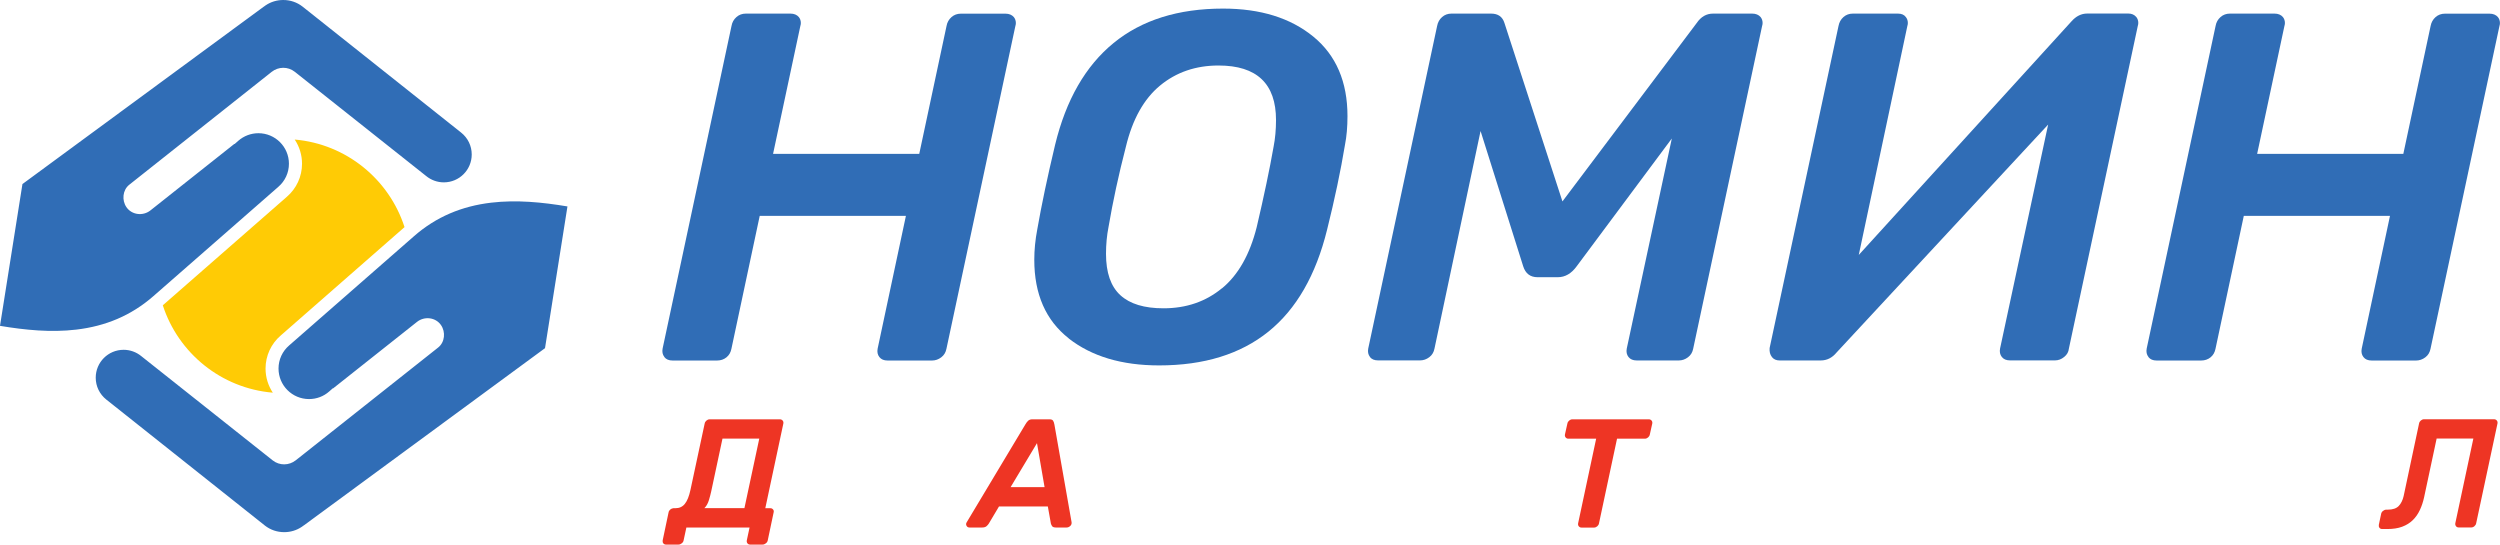
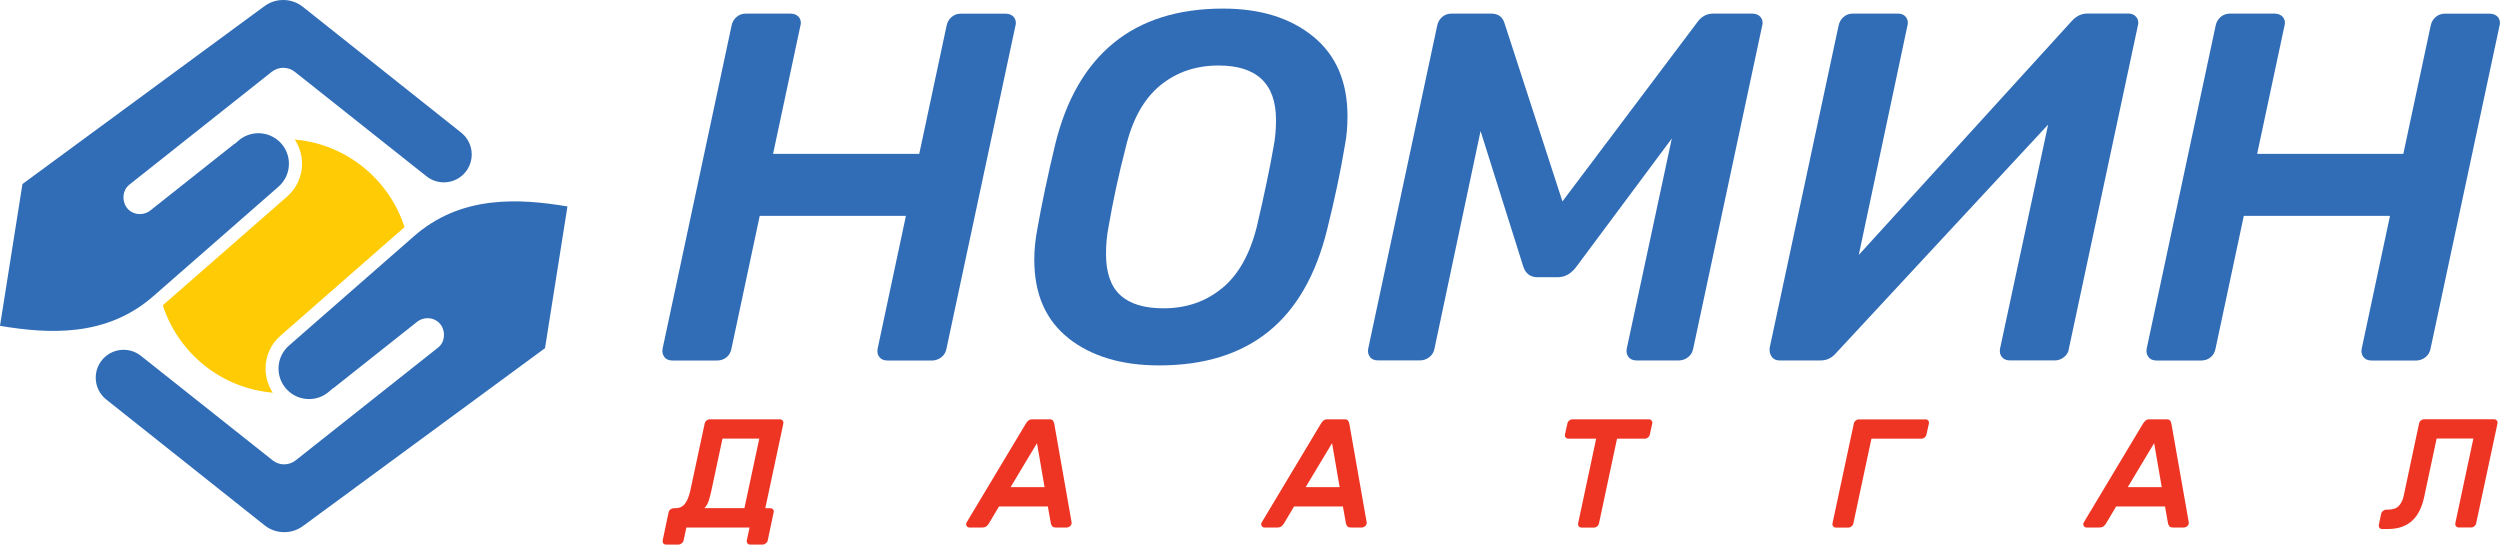
<svg xmlns="http://www.w3.org/2000/svg" id="Layer_2" viewBox="0 0 398.8 86.86">
  <g id="Layer_6">
    <g>
      <g>
        <path d="M105.98,56.94c-.29-.37-.38-.82-.28-1.34L116.69,4.14c.1-.58,.37-1.05,.79-1.42,.42-.37,.92-.55,1.5-.55h7.11c.58,0,1.03,.19,1.34,.55,.21,.26,.32,.58,.32,.95,0,.16-.03,.32-.08,.48l-4.35,20.39h23.32l4.35-20.39c.1-.58,.37-1.05,.79-1.42,.42-.37,.92-.55,1.5-.55h7.11c.58,0,1.03,.19,1.34,.55,.21,.26,.32,.58,.32,.95,0,.16-.03,.32-.08,.48l-10.99,51.46c-.11,.58-.38,1.04-.83,1.38-.45,.34-.94,.51-1.46,.51h-7.11c-.58,0-1.01-.18-1.3-.55-.29-.37-.38-.82-.28-1.34l4.51-21.18h-23.32l-4.51,21.18c-.11,.58-.37,1.04-.79,1.38-.42,.34-.92,.51-1.5,.51h-7.11c-.58,0-1.02-.18-1.3-.55Z" style="fill:#306db6; fill-rule:evenodd;" />
        <path d="M170.48,53.97c-3.66-2.87-5.49-7.05-5.49-12.53,0-1.58,.16-3.19,.47-4.82,.68-3.9,1.63-8.41,2.85-13.52,1.74-7.17,4.85-12.58,9.33-16.24,4.48-3.66,10.3-5.49,17.47-5.49,5.95,0,10.75,1.49,14.39,4.47,3.64,2.98,5.45,7.21,5.45,12.69,0,1.69-.13,3.21-.4,4.58-.69,4.16-1.64,8.67-2.85,13.52-1.79,7.27-4.92,12.7-9.37,16.28-4.45,3.58-10.26,5.38-17.43,5.38-5.96,0-10.76-1.44-14.43-4.31h0Zm24.46-7.98c2.58-2.13,4.43-5.39,5.53-9.76,1.16-4.95,2.06-9.22,2.69-12.81,.26-1.32,.39-2.74,.39-4.27,0-5.8-3.06-8.7-9.17-8.7-3.64,0-6.75,1.07-9.33,3.2-2.58,2.13-4.4,5.39-5.45,9.76-1.16,4.48-2.08,8.75-2.77,12.81-.26,1.32-.4,2.74-.4,4.27,0,3,.76,5.2,2.29,6.6,1.53,1.4,3.82,2.09,6.88,2.09,3.64,0,6.75-1.07,9.33-3.2Z" style="fill:#306db6; fill-rule:evenodd;" />
        <path d="M218.54,56.94c-.29-.37-.38-.82-.28-1.34l10.99-51.46c.11-.58,.37-1.05,.79-1.42,.42-.37,.92-.55,1.5-.55h6.32c1.11,0,1.82,.5,2.13,1.5l9.25,28.46,21.42-28.46c.68-1,1.55-1.5,2.61-1.5h6.24c.58,0,1.03,.19,1.34,.55,.21,.26,.32,.58,.32,.95,0,.16-.03,.32-.08,.48l-10.99,51.46c-.11,.58-.38,1.04-.83,1.38-.45,.34-.94,.51-1.46,.51h-6.72c-.58,0-1.02-.18-1.31-.55-.29-.37-.38-.82-.28-1.34l7.19-33.52-15.18,20.39c-.84,1.16-1.85,1.74-3,1.74h-3.24c-1.16,0-1.92-.58-2.29-1.74l-6.8-21.58-7.35,34.7c-.11,.58-.38,1.04-.83,1.38-.45,.34-.94,.51-1.46,.51h-6.72c-.58,0-1.01-.18-1.3-.55Z" style="fill:#306db6; fill-rule:evenodd;" />
        <path d="M282.65,56.94c-.29-.37-.41-.84-.36-1.42l10.99-51.38c.11-.58,.37-1.05,.79-1.42,.42-.37,.92-.55,1.5-.55h7.19c.58,0,1,.19,1.26,.55,.21,.26,.32,.58,.32,.95,0,.16-.03,.32-.08,.48l-7.75,36.52L330.43,3.42c.74-.84,1.58-1.26,2.53-1.26h6.56c.53,0,.95,.19,1.26,.55,.21,.26,.32,.58,.32,.95,0,.16-.03,.32-.08,.48l-10.99,51.46c-.05,.53-.3,.98-.75,1.34-.45,.37-.94,.55-1.46,.55h-7.19c-.58,0-1.01-.18-1.3-.55-.29-.37-.38-.82-.28-1.34l7.67-35.73-33.75,36.36c-.69,.84-1.53,1.27-2.53,1.27h-6.56c-.53,0-.94-.18-1.23-.55Z" style="fill:#306db6; fill-rule:evenodd;" />
        <path d="M342.72,56.94c-.29-.37-.38-.82-.28-1.34l10.99-51.46c.1-.58,.37-1.05,.79-1.42,.42-.37,.92-.55,1.5-.55h7.11c.58,0,1.03,.19,1.34,.55,.21,.26,.32,.58,.32,.95,0,.16-.03,.32-.08,.48l-4.35,20.39h23.32l4.35-20.39c.11-.58,.37-1.05,.79-1.42,.42-.37,.92-.55,1.5-.55h7.11c.58,0,1.03,.19,1.34,.55,.21,.26,.32,.58,.32,.95,0,.16-.03,.32-.08,.48l-10.99,51.46c-.11,.58-.38,1.04-.83,1.38-.45,.34-.94,.51-1.46,.51h-7.11c-.58,0-1.02-.18-1.3-.55-.29-.37-.38-.82-.28-1.34l4.51-21.18h-23.32l-4.51,21.18c-.11,.58-.37,1.04-.79,1.38-.42,.34-.92,.51-1.5,.51h-7.11c-.58,0-1.01-.18-1.3-.55Z" style="fill:#306db6; fill-rule:evenodd;" />
      </g>
      <path d="M124.42,66.89c.18,0,.32,.07,.43,.2,.11,.13,.14,.29,.11,.47l-2.88,13.51h.81c.18,0,.32,.07,.43,.2,.11,.13,.14,.29,.09,.47l-.94,4.46c-.03,.18-.13,.34-.3,.47-.16,.13-.34,.2-.52,.2h-2c-.18,0-.32-.07-.42-.2-.1-.13-.13-.29-.1-.47l.44-2.05h-10.08l-.44,2.05c-.03,.18-.13,.34-.3,.47-.16,.13-.34,.2-.52,.2h-2c-.18,0-.32-.07-.42-.2-.1-.13-.13-.29-.1-.47l.94-4.46c.03-.18,.12-.33,.27-.46,.15-.12,.31-.19,.49-.21h.34c.63,0,1.13-.23,1.5-.7,.38-.47,.67-1.2,.89-2.21l2.27-10.6c.03-.18,.13-.34,.28-.47,.16-.13,.32-.2,.51-.2h11.19Zm-5.67,14.17l2.37-11.09h-5.87l-1.8,8.43c-.08,.38-.2,.83-.36,1.37-.16,.53-.4,.97-.73,1.29h6.38Z" style="fill:#ee3524; fill-rule:evenodd;" />
      <path d="M167.44,66.89c.26,0,.44,.07,.54,.21,.1,.14,.17,.35,.22,.63l2.74,15.58c.03,.23-.04,.43-.21,.59-.17,.16-.37,.25-.6,.25h-1.65c-.33,0-.54-.07-.64-.21-.1-.14-.16-.28-.2-.41l-.49-2.74h-7.79l-1.63,2.74c-.08,.13-.2,.27-.36,.41-.16,.14-.4,.21-.73,.21h-1.97c-.23,0-.39-.09-.49-.28-.1-.19-.09-.37,.03-.56l9.34-15.58c.16-.28,.32-.49,.48-.63,.16-.14,.37-.21,.63-.21h2.79Zm-.81,10.82l-1.21-7.02-4.21,7.02h5.42Z" style="fill:#ee3524; fill-rule:evenodd;" />
+       <path d="M214.51,66.89c.26,0,.44,.07,.54,.21,.1,.14,.17,.35,.22,.63l2.74,15.58c.03,.23-.04,.43-.21,.59-.17,.16-.37,.25-.6,.25h-1.65c-.33,0-.54-.07-.64-.21-.1-.14-.16-.28-.2-.41l-.49-2.74h-7.79l-1.63,2.74c-.08,.13-.2,.27-.36,.41-.16,.14-.4,.21-.73,.21h-1.97c-.23,0-.39-.09-.49-.28-.1-.19-.09-.37,.03-.56l9.34-15.58c.16-.28,.32-.49,.48-.63,.16-.14,.37-.21,.63-.21h2.79Zm-.81,10.82l-1.21-7.02-4.21,7.02h5.42Z" style="fill:#ee3524; fill-rule:evenodd;" />
      <path d="M263.03,66.89c.18,0,.32,.07,.43,.2,.11,.13,.14,.29,.11,.47l-.39,1.75c-.03,.18-.13,.34-.28,.47-.16,.13-.32,.2-.51,.2h-4.44l-2.88,13.51c-.03,.18-.13,.34-.28,.47-.16,.13-.32,.2-.51,.2h-2c-.18,0-.32-.07-.43-.2s-.14-.29-.11-.47l2.88-13.51h-4.44c-.18,0-.32-.07-.43-.2-.11-.13-.14-.29-.11-.47l.39-1.75c.03-.18,.13-.34,.28-.47,.16-.13,.32-.2,.5-.2h12.2Z" style="fill:#ee3524; fill-rule:evenodd;" />
+       <path d="M307.16,66.89c.18,0,.32,.07,.43,.2,.11,.13,.14,.29,.11,.47l-.39,1.75c-.03,.18-.13,.34-.28,.47-.16,.13-.32,.2-.51,.2h-7.99l-2.88,13.51c-.03,.18-.13,.34-.28,.47-.16,.13-.33,.2-.51,.2h-2c-.18,0-.32-.07-.43-.2-.11-.13-.14-.29-.11-.47l3.4-15.92c.03-.18,.13-.34,.28-.47,.16-.13,.32-.2,.5-.2h10.65Z" style="fill:#ee3524; fill-rule:evenodd;" />
+       <path d="M345.65,66.89c.26,0,.44,.07,.54,.21,.1,.14,.17,.35,.22,.63l2.74,15.58c.03,.23-.04,.43-.21,.59-.17,.16-.37,.25-.6,.25h-1.65c-.33,0-.54-.07-.64-.21-.1-.14-.16-.28-.2-.41l-.49-2.74h-7.79l-1.63,2.74c-.08,.13-.2,.27-.36,.41-.16,.14-.4,.21-.73,.21h-1.97c-.23,0-.39-.09-.49-.28-.1-.19-.09-.37,.03-.56l9.34-15.58c.16-.28,.33-.49,.48-.63,.16-.14,.37-.21,.63-.21h2.79Zm-.81,10.82l-1.21-7.02-4.21,7.02h5.42Z" style="fill:#ee3524; fill-rule:evenodd;" />
      <path d="M388.69,69.97l-2,9.37c-.16,.74-.39,1.42-.68,2.03-.29,.62-.66,1.15-1.12,1.6-.46,.45-1.02,.8-1.69,1.05-.67,.25-1.45,.37-2.35,.37h-.86c-.18,0-.32-.07-.42-.2-.1-.13-.13-.29-.1-.47l.37-1.75c.03-.18,.13-.34,.3-.47,.16-.13,.34-.2,.52-.2h.25c.79,0,1.37-.2,1.74-.59,.37-.39,.63-.92,.78-1.58l2.46-11.58c.03-.18,.13-.34,.28-.47,.16-.13,.32-.2,.5-.2h11.19c.18,0,.32,.07,.43,.2,.11,.13,.14,.29,.11,.47l-3.4,15.92c-.03,.18-.13,.34-.28,.47s-.32,.2-.51,.2h-2c-.18,0-.33-.07-.43-.2s-.14-.29-.11-.47l2.88-13.51h-5.87Z" style="fill:#ee3524; fill-rule:evenodd;" />
      <g>
        <path d="M48.26,1.05c-.88-.69-1.96-1.05-3.08-1.05-1,0-1.97,.29-2.8,.85h0c-.11,.07-.21,.15-.32,.23h-.01L3.58,29.36,0,51.98c4.01,.67,8.12,1.08,12.17,.6,4.66-.55,8.76-2.24,12.31-5.35l19.9-17.41c1.09-.93,1.71-2.27,1.71-3.7,0-2.69-2.18-4.87-4.87-4.87-1.18,0-2.32,.43-3.21,1.21l-.59,.52-.03-.03-13.4,10.62c-1.18,.93-2.96,.73-3.82-.52-.76-1.1-.62-2.73,.45-3.58L43.33,11.47c1.08-.86,2.6-.88,3.69-.02l20.95,16.62c.8,.66,1.8,1.02,2.83,1.02,2.46,0,4.45-1.99,4.45-4.45,0-1.37-.62-2.64-1.69-3.49L48.26,1.05Z" style="fill:#306db6; fill-rule:evenodd;" />
        <path d="M47.01,22.26c8.24,.71,15.07,6.36,17.52,13.97l-19.74,17.28c-1.54,1.32-2.43,3.24-2.43,5.28,0,1.42,.43,2.75,1.16,3.85-8.25-.7-15.09-6.33-17.55-13.94l19.78-17.3c1.54-1.32,2.43-3.24,2.43-5.28,0-1.42-.43-2.75-1.16-3.85Z" style="fill:#ffcb05; fill-rule:evenodd;" />
        <path d="M42.26,83.84c.88,.69,1.96,1.05,3.08,1.05,1,0,1.97-.29,2.8-.85h0c.11-.07,.21-.15,.32-.23h.01l38.47-28.27,3.58-22.61c-4.01-.67-8.12-1.08-12.17-.6-4.66,.55-8.76,2.24-12.31,5.35l-19.9,17.41c-1.09,.93-1.71,2.27-1.71,3.7,0,2.69,2.18,4.87,4.87,4.87,1.18,0,2.32-.42,3.21-1.21l.59-.52,.03,.03,13.4-10.62c1.18-.93,2.96-.73,3.82,.52,.76,1.1,.62,2.73-.46,3.58l-22.7,17.98c-1.08,.86-2.6,.88-3.69,.02l-20.95-16.62c-.8-.66-1.8-1.02-2.83-1.02-2.46,0-4.45,1.99-4.45,4.45,0,1.37,.62,2.64,1.69,3.49l25.3,20.1Z" style="fill:#306db6; fill-rule:evenodd;" />
      </g>
    </g>
  </g>
</svg>
